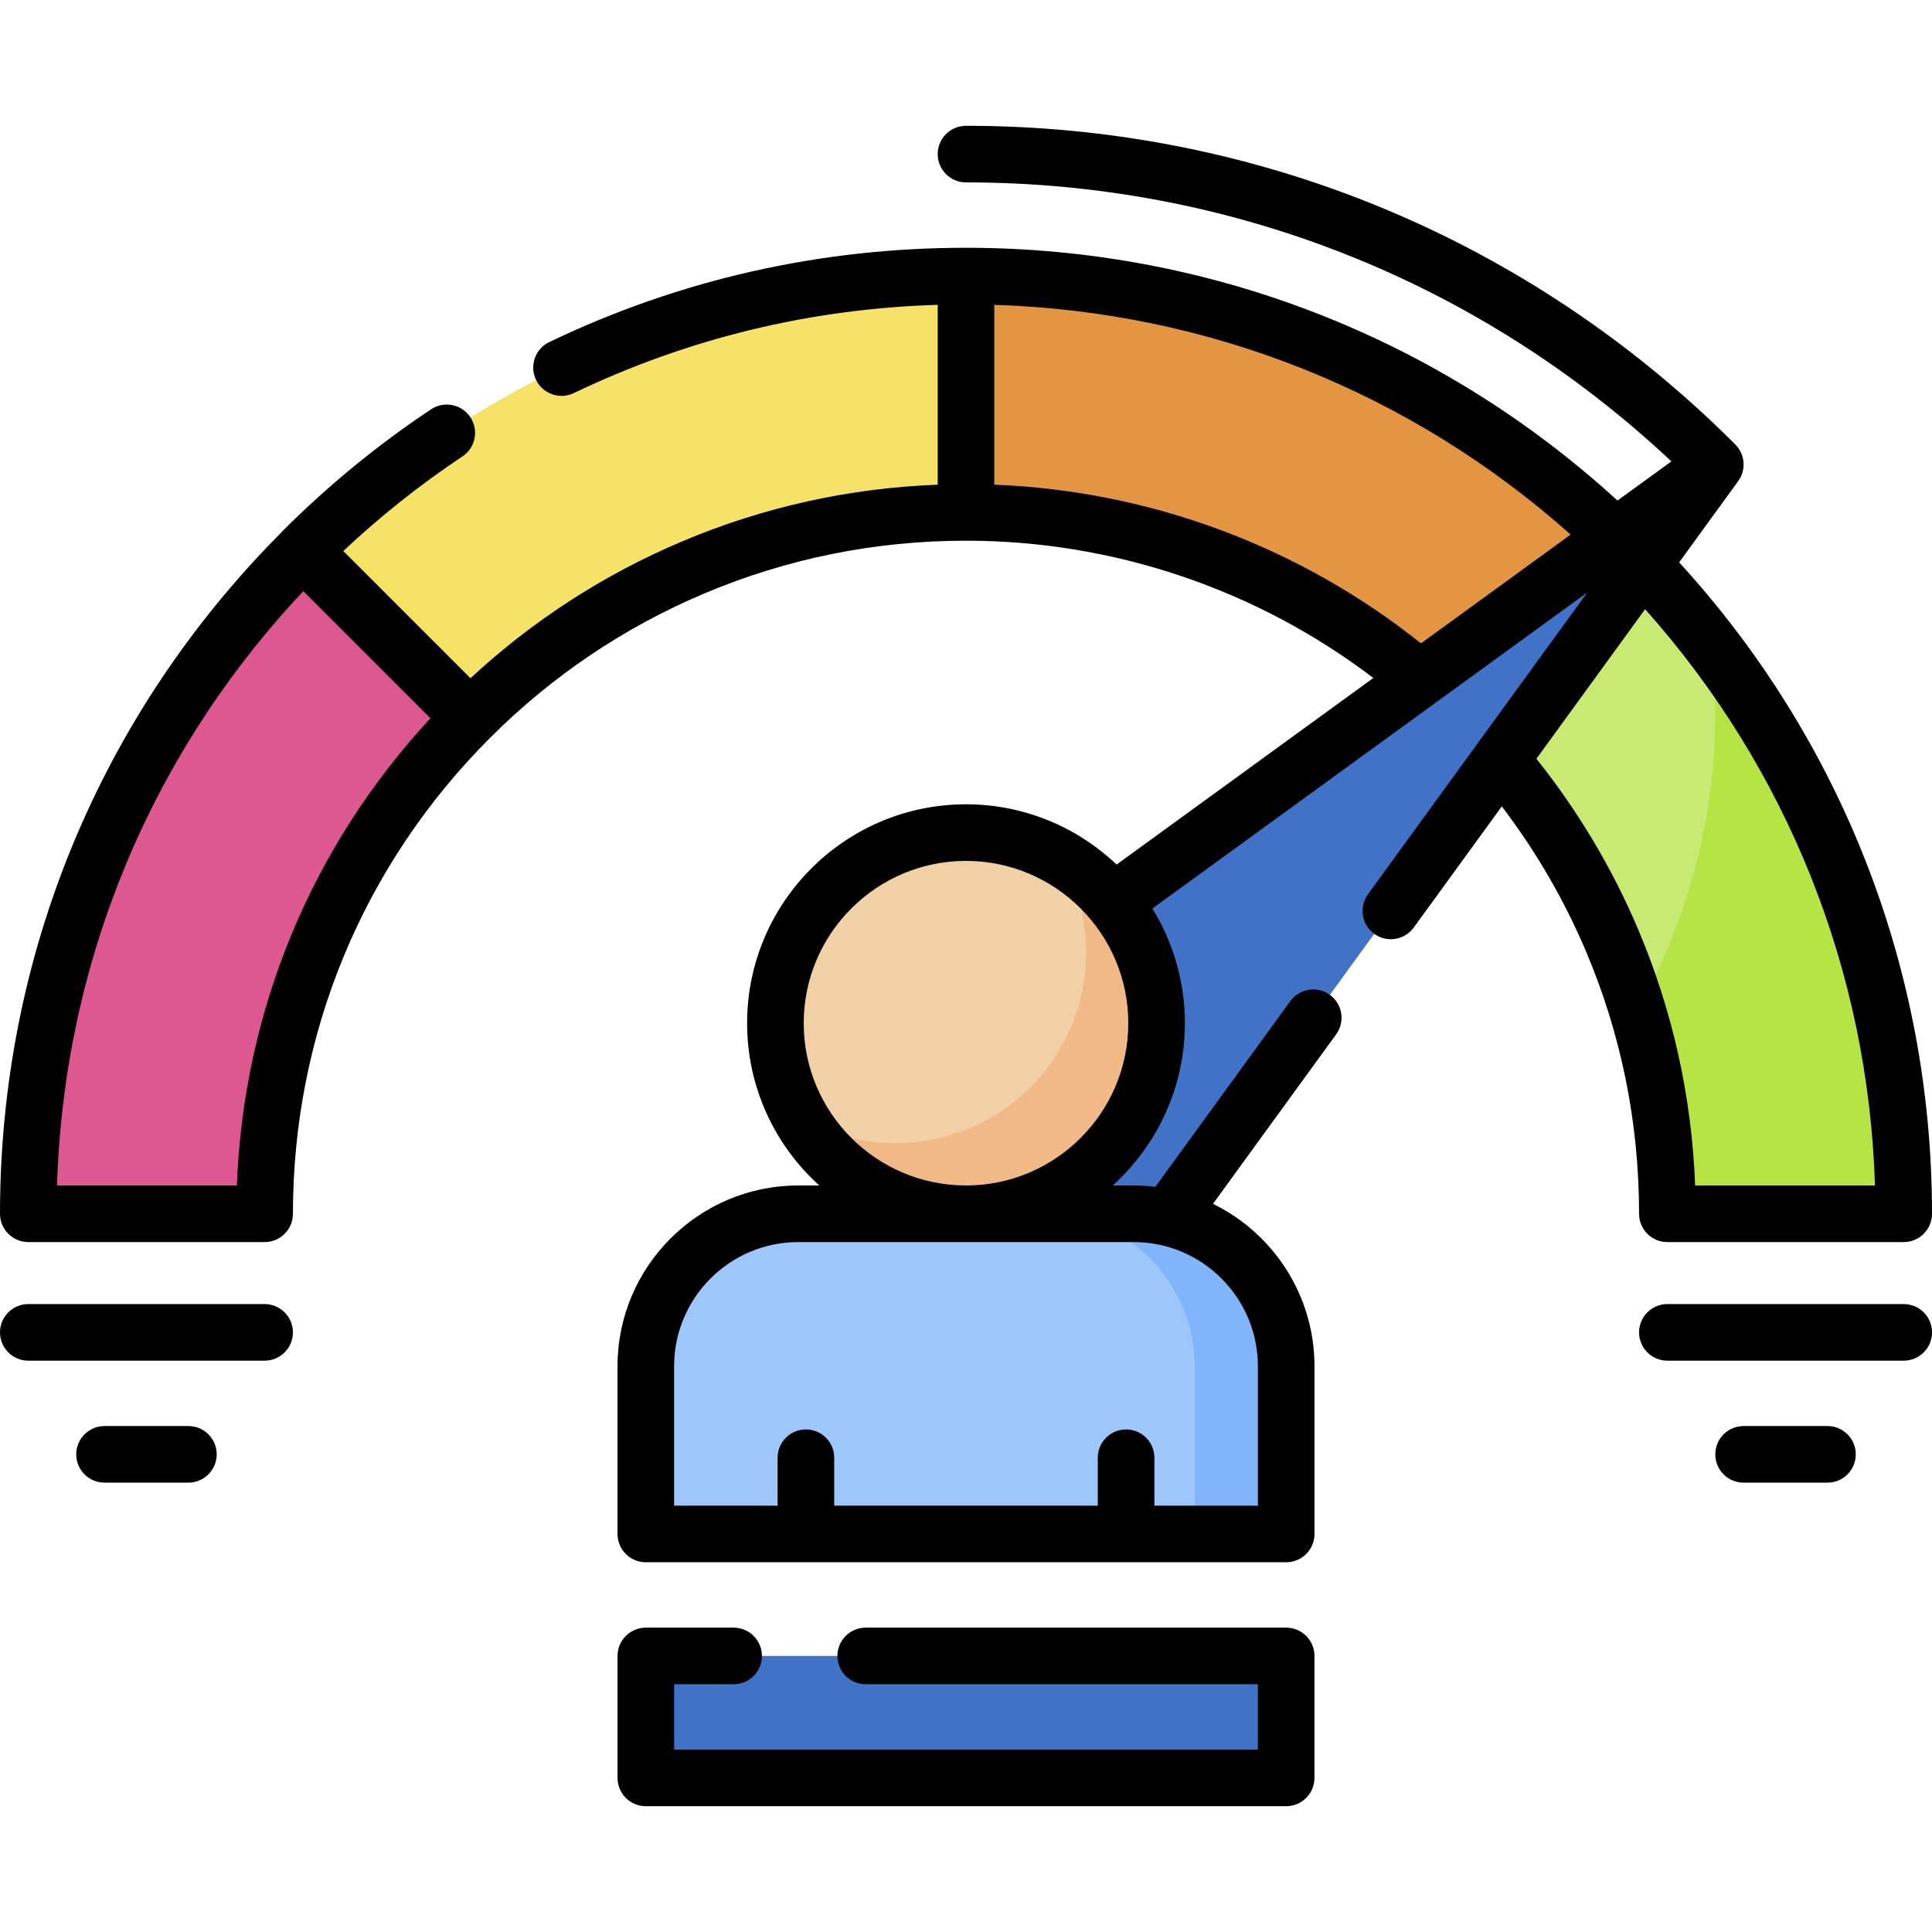
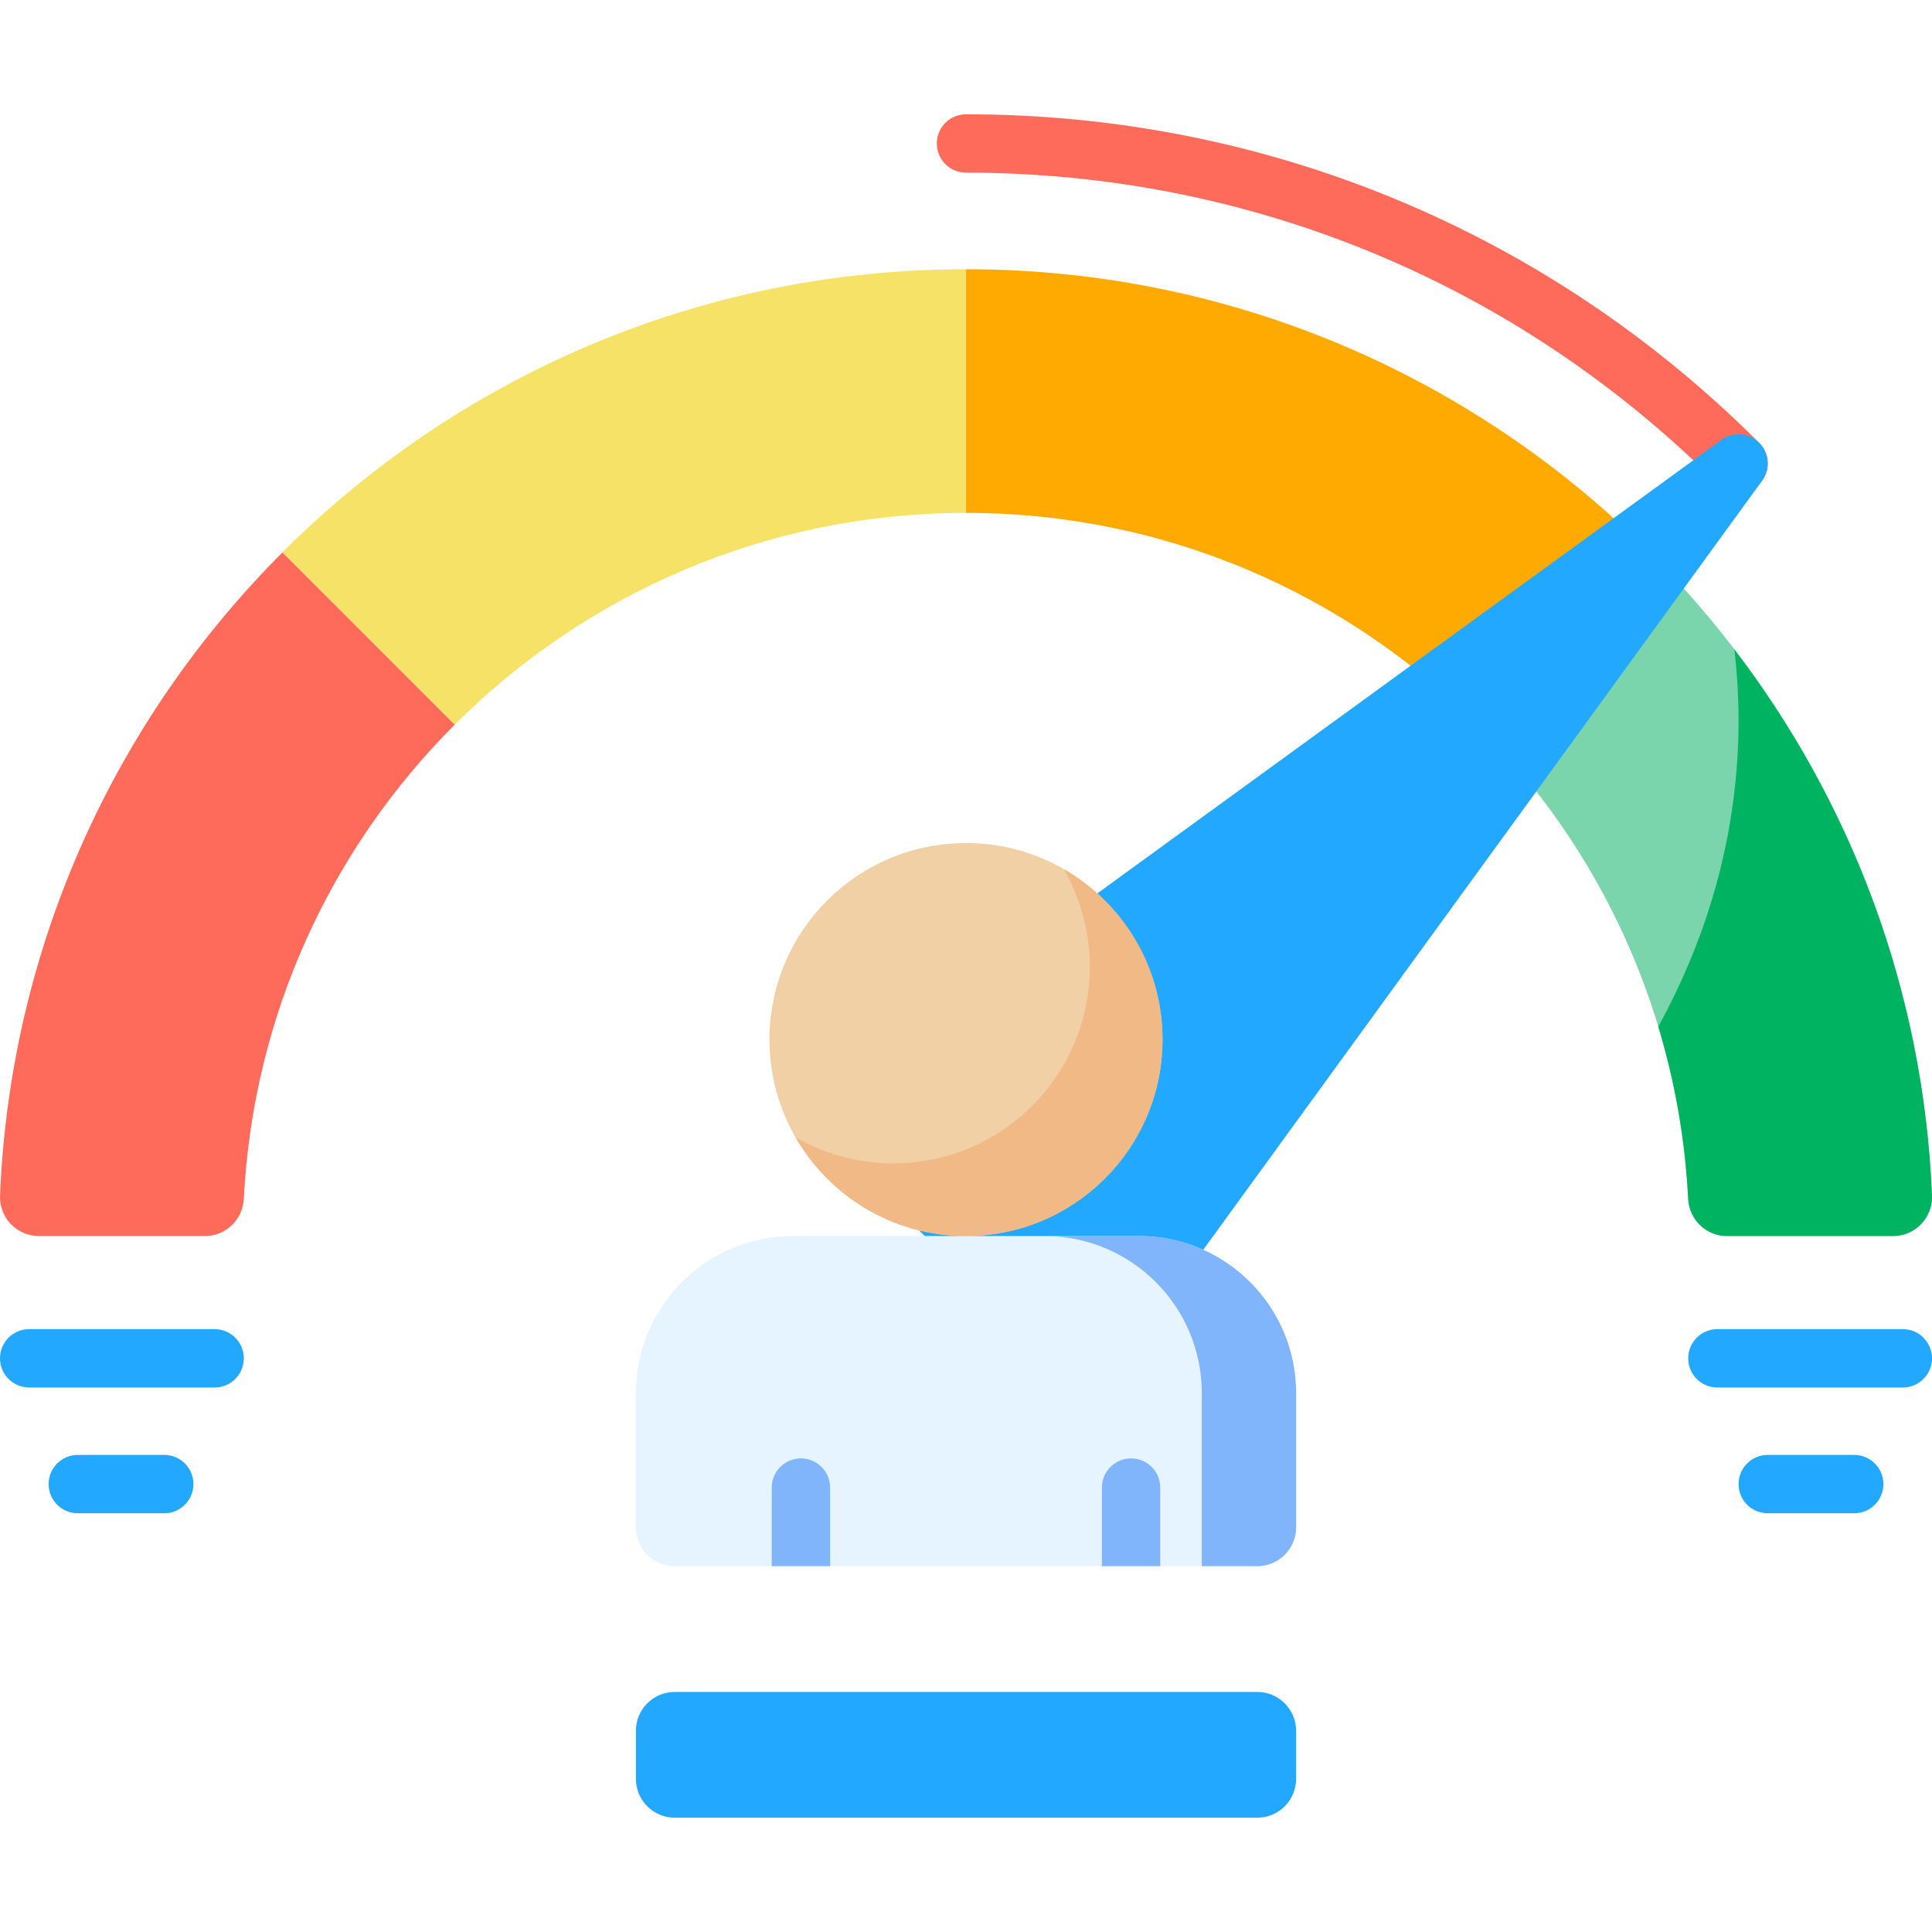
- <svg xmlns="http://www.w3.org/2000/svg" id="Capa_1" enable-background="new 0 0 512 512" height="512" viewBox="0 0 512 512" width="512">
-   <g>
-     <g>
-       <g>
-         <path d="m80.284 145.947 44.286 44.286c33.636-33.636 80.103-54.44 131.43-54.44v-62.63c-68.621 0-130.746 27.814-175.716 72.784z" fill="#f6e266" />
-       </g>
-       <g>
-         <path d="m431.716 145.947-44.286 44.286c-33.636-33.636-80.103-54.44-131.43-54.44v-62.63c68.621 0 130.746 27.814 175.716 72.784z" fill="#e49542" />
-       </g>
-       <g>
-         <path d="m431.7 145.963-44.27 44.27c33.636 33.636 54.44 80.103 54.44 131.43h62.63c0-68.621-27.83-130.731-72.8-175.7z" fill="#c8ea73" />
-       </g>
-       <g>
-         <path d="m453.5 170.887c.697 6.006 1.073 12.083 1.073 18.228 0 27.925-7.348 54.526-20.631 78.716 5.148 17.041 7.928 35.11 7.928 53.831h62.63c0-56.708-19.02-108.959-51-150.775z" fill="#b7e445" />
-       </g>
-       <g>
-         <path d="m80.3 145.963 44.27 44.27c-33.636 33.636-54.44 80.103-54.44 131.43h-62.63c0-68.621 27.83-130.731 72.8-175.7z" fill="#dd5790" />
-       </g>
-       <g>
-         <path d="m287.429 353.092 167.144-230.002-230.002 167.144z" fill="#4073c8" />
-       </g>
-       <g>
-         <g>
-           <circle cx="256" cy="271.155" fill="#f1d0a5" r="50.508" />
-         </g>
-         <g>
-           <path d="m281.122 227.345c4.253 7.401 6.698 15.973 6.698 25.122 0 27.895-22.613 50.508-50.508 50.508-9.149 0-17.721-2.445-25.122-6.698 8.715 15.165 25.064 25.386 43.81 25.386 27.895 0 50.508-22.613 50.508-50.508 0-18.746-10.221-35.095-25.386-43.81z" fill="#f1b986" />
-         </g>
-         <g>
-           <path d="m171.146 362.069v44.447h169.707v-44.447c0-22.316-18.091-40.406-40.406-40.406h-88.894c-22.316 0-40.407 18.091-40.407 40.406z" fill="#9dc6fb" />
-         </g>
-         <g>
-           <path d="m300.447 321.663h-24.244c22.316 0 40.406 18.091 40.406 40.406v44.447h24.244v-44.447c.001-22.315-18.09-40.406-40.406-40.406z" fill="#80b4fb" />
-         </g>
-       </g>
-     </g>
-     <g>
-       <path d="m171.146 438.842h169.707v32.325h-169.707z" fill="#4073c8" />
-     </g>
-     <g>
-       <path d="m434.37 321.663c0 4.143 3.358 7.5 7.5 7.5h62.63c4.142 0 7.5-3.357 7.5-7.5 0-64.29-23.749-125.343-67.008-172.633l15.645-21.528c2.169-2.984 1.845-7.102-.762-9.711.001-.001.001-.002.002-.003-54.457-54.459-126.862-84.451-203.877-84.451-4.142 0-7.5 3.357-7.5 7.5s3.358 7.5 7.5 7.5c70.065 0 136.094 26.199 186.933 73.94l-14.278 10.376c-47.278-43.248-108.339-66.99-172.655-66.99-38.667 0-75.821 8.406-110.43 24.986-3.736 1.789-5.313 6.269-3.524 10.004 1.79 3.735 6.27 5.314 10.004 3.523 30.327-14.528 62.739-22.379 96.45-23.393v47.665c-23.455.887-46.221 5.928-67.771 15.046-20.726 8.764-39.544 20.946-56.049 36.241l-33.704-33.704c9.825-9.233 20.415-17.652 31.577-25.074 3.449-2.293 4.386-6.949 2.092-10.398-2.293-3.448-6.949-4.387-10.398-2.092-14.058 9.348-27.271 20.172-39.271 32.172-.154.154-.301.315-.44.481-48.071 48.31-74.536 112.4-74.536 180.543 0 4.143 3.358 7.5 7.5 7.5h62.63c4.142 0 7.5-3.357 7.5-7.5 0-47.645 18.554-92.437 52.243-126.126 16.385-16.386 35.461-29.246 56.699-38.227 21.983-9.302 45.342-14.018 69.428-14.018 39.07 0 77.035 12.862 107.951 36.381l-68.041 49.445c-10.407-9.886-24.457-15.971-39.91-15.971-31.986 0-58.008 26.022-58.008 58.008 0 17.04 7.388 32.386 19.126 43.008h-5.565c-26.416 0-47.906 21.491-47.906 47.907v44.447c0 4.143 3.358 7.5 7.5 7.5h169.707c4.142 0 7.5-3.357 7.5-7.5v-44.447c0-18.883-10.985-35.245-26.898-43.044l32.631-44.905c2.435-3.351 1.692-8.041-1.658-10.477-3.351-2.435-8.042-1.692-10.477 1.658l-35.764 49.216c-1.884-.226-3.797-.356-5.741-.356h-5.565c11.738-10.622 19.126-25.968 19.126-43.008 0-11.133-3.159-21.539-8.619-30.382l115.255-83.756-58.121 79.977c-2.435 3.351-1.693 8.041 1.658 10.477 1.332.967 2.874 1.434 4.403 1.434 2.319-.001 4.606-1.072 6.073-3.092l23.334-32.108c9.044 11.876 16.55 24.797 22.362 38.531 9.301 21.982 14.017 45.342 14.017 69.428zm-371.599-7.5h-47.657c1.794-59.051 24.768-114.459 65.276-157.503l33.682 33.682c-31.53 34.013-49.546 77.475-51.301 123.821zm200.729-185.716v-47.656c56.755 1.736 110.421 23.14 152.74 60.883l-39.664 28.824c-32.189-25.696-71.881-40.449-113.076-42.051zm36.947 200.716c18.145 0 32.906 14.762 32.906 32.907v36.947h-27.427v-12.704c0-4.143-3.358-7.5-7.5-7.5s-7.5 3.357-7.5 7.5v12.704h-69.854v-12.704c0-4.143-3.358-7.5-7.5-7.5s-7.5 3.357-7.5 7.5v12.704h-27.427v-36.947c0-18.146 14.762-32.907 32.906-32.907zm-44.447-15c-23.715 0-43.008-19.293-43.008-43.008s19.293-43.008 43.008-43.008 43.008 19.293 43.008 43.008-19.293 43.008-43.008 43.008zm179.971-152.721c37.754 42.33 59.177 95.989 60.914 152.721h-47.657c-.887-23.456-5.943-46.221-15.062-67.773-6.883-16.266-15.959-31.479-27.003-45.307z" />
-       <path d="m340.85 431.342h-111.43c-4.142 0-7.5 3.357-7.5 7.5s3.358 7.5 7.5 7.5h103.93v17.32h-154.7v-17.32h15.77c4.142 0 7.5-3.357 7.5-7.5s-3.358-7.5-7.5-7.5h-23.27c-4.142 0-7.5 3.357-7.5 7.5v32.32c0 4.143 3.358 7.5 7.5 7.5h169.7c4.142 0 7.5-3.357 7.5-7.5v-32.32c0-4.142-3.358-7.5-7.5-7.5z" />
-       <path d="m504.5 345.592h-62.63c-4.142 0-7.5 3.357-7.5 7.5s3.358 7.5 7.5 7.5h62.63c4.142 0 7.5-3.357 7.5-7.5s-3.358-7.5-7.5-7.5z" />
-       <path d="m484.297 377.917h-22.224c-4.142 0-7.5 3.357-7.5 7.5s3.358 7.5 7.5 7.5h22.224c4.142 0 7.5-3.357 7.5-7.5s-3.358-7.5-7.5-7.5z" />
-       <path d="m70.13 345.592h-62.63c-4.142 0-7.5 3.357-7.5 7.5s3.358 7.5 7.5 7.5h62.63c4.142 0 7.5-3.357 7.5-7.5s-3.358-7.5-7.5-7.5z" />
-       <path d="m49.927 377.917h-22.224c-4.142 0-7.5 3.357-7.5 7.5s3.358 7.5 7.5 7.5h22.224c4.142 0 7.5-3.357 7.5-7.5s-3.358-7.5-7.5-7.5z" />
-     </g>
-   </g>
+ <svg xmlns="http://www.w3.org/2000/svg" width="123" height="123" viewBox="0 0 123 123" fill="none">
+   <path d="M17.977 35.169L28.946 46.139C37.277 37.807 48.787 32.654 61.5 32.654V17.141C44.503 17.141 29.116 24.031 17.977 35.169Z" fill="#F6E266" />
+   <path d="M105.023 35.169L94.054 46.139C85.722 37.807 74.213 32.654 61.5 32.654V17.141C78.497 17.141 93.885 24.031 105.023 35.169Z" fill="#FFAA00" />
+   <path d="M105.019 35.173L94.054 46.138C101.864 53.949 106.882 64.553 107.478 76.323C107.545 77.647 108.624 78.692 109.95 78.692H120.521C121.93 78.692 123.056 77.518 122.998 76.11C122.338 60.141 115.591 45.745 105.019 35.173Z" fill="#7AD4AC" />
+   <path d="M110.419 41.346C110.591 42.834 110.684 44.339 110.684 45.861C110.684 52.778 108.864 59.367 105.574 65.359C106.632 68.859 107.286 72.533 107.478 76.33C107.545 77.651 108.627 78.692 109.951 78.692H120.521C121.929 78.692 123.056 77.519 122.998 76.111C122.459 63.062 117.852 51.066 110.419 41.346Z" fill="#00B361" />
+   <path d="M17.981 35.173L28.946 46.138C21.136 53.949 16.118 64.553 15.522 76.323C15.455 77.647 14.376 78.692 13.05 78.692H2.479C1.07 78.692 -0.056 77.518 0.002 76.11C0.662 60.141 7.409 45.745 17.981 35.173Z" fill="#FF6B5A" />
+   <path d="M110.685 31.366C110.209 31.366 109.734 31.184 109.371 30.822C96.584 18.034 79.583 10.992 61.5 10.992C60.474 10.992 59.642 10.161 59.642 9.134C59.642 8.108 60.474 7.277 61.5 7.277C80.576 7.277 98.51 14.705 111.998 28.194C112.724 28.92 112.724 30.096 111.998 30.821C111.636 31.184 111.16 31.366 110.685 31.366Z" fill="#FF6B5A" />
+   <path d="M111.998 28.194C111.352 27.548 110.332 27.468 109.593 28.005L52.623 69.405C52.184 69.724 51.906 70.22 51.864 70.762C51.821 71.304 52.018 71.837 52.402 72.221L67.971 87.791C68.32 88.14 68.794 88.335 69.284 88.335C69.333 88.335 69.381 88.333 69.43 88.329C69.972 88.286 70.468 88.009 70.787 87.569L112.187 30.6C112.725 29.861 112.644 28.84 111.998 28.194Z" fill="#22A8FF" />
+   <path d="M61.5 78.692C68.409 78.692 74.01 73.091 74.01 66.182C74.01 59.273 68.409 53.672 61.5 53.672C54.591 53.672 48.989 59.273 48.989 66.182C48.989 73.091 54.591 78.692 61.5 78.692Z" fill="#F1D0A5" />
+   <path d="M67.722 55.331C68.776 57.164 69.382 59.287 69.382 61.553C69.382 68.463 63.781 74.064 56.871 74.064C54.605 74.064 52.482 73.458 50.649 72.404C52.807 76.161 56.857 78.692 61.5 78.692C68.409 78.692 74.01 73.091 74.01 66.182C74.01 61.539 71.479 57.489 67.722 55.331Z" fill="#F1B986" />
+   <path d="M40.483 88.701V97.233C40.483 98.601 41.592 99.71 42.959 99.71H80.041C81.409 99.71 82.517 98.601 82.517 97.233V88.701C82.517 83.173 78.037 78.692 72.509 78.692H50.491C44.964 78.692 40.483 83.173 40.483 88.701Z" fill="#E5F4FF" />
+   <path d="M72.509 78.692H66.504C72.032 78.692 76.513 83.173 76.513 88.701V99.71H80.04C81.408 99.71 82.517 98.601 82.517 97.233V88.701C82.517 83.173 78.037 78.692 72.509 78.692Z" fill="#80B4FB" />
+   <path d="M80.04 115.723H42.959C41.592 115.723 40.483 114.614 40.483 113.246V110.193C40.483 108.825 41.592 107.717 42.959 107.717H80.041C81.409 107.717 82.517 108.825 82.517 110.193V113.246C82.517 114.614 81.409 115.723 80.04 115.723Z" fill="#22A8FF" />
+   <path d="M52.849 99.71V94.705C52.849 93.679 52.017 92.848 50.991 92.848C49.965 92.848 49.133 93.679 49.133 94.705V99.71H52.849Z" fill="#80B4FB" />
+   <path d="M73.866 94.705C73.866 93.679 73.035 92.848 72.009 92.848C70.983 92.848 70.151 93.679 70.151 94.705V99.71H73.866V94.705Z" fill="#80B4FB" />
+   <path d="M121.142 88.335H109.336C108.31 88.335 107.478 87.503 107.478 86.477C107.478 85.451 108.31 84.619 109.336 84.619H121.142C122.168 84.619 123 85.451 123 86.477C123 87.503 122.168 88.335 121.142 88.335Z" fill="#22A8FF" />
+   <path d="M118.047 96.341H112.542C111.516 96.341 110.685 95.51 110.685 94.484C110.685 93.458 111.516 92.626 112.542 92.626H118.047C119.073 92.626 119.905 93.458 119.905 94.484C119.905 95.51 119.073 96.341 118.047 96.341Z" fill="#22A8FF" />
+   <path d="M1.858 88.335H13.664C14.69 88.335 15.522 87.503 15.522 86.477C15.522 85.451 14.69 84.619 13.664 84.619H1.858C0.832 84.619 0 85.451 0 86.477C0 87.503 0.832 88.335 1.858 88.335Z" fill="#22A8FF" />
+   <path d="M4.953 96.341H10.458C11.484 96.341 12.315 95.51 12.315 94.484C12.315 93.458 11.484 92.626 10.458 92.626H4.953C3.927 92.626 3.095 93.458 3.095 94.484C3.095 95.51 3.927 96.341 4.953 96.341Z" fill="#22A8FF" />
</svg>
